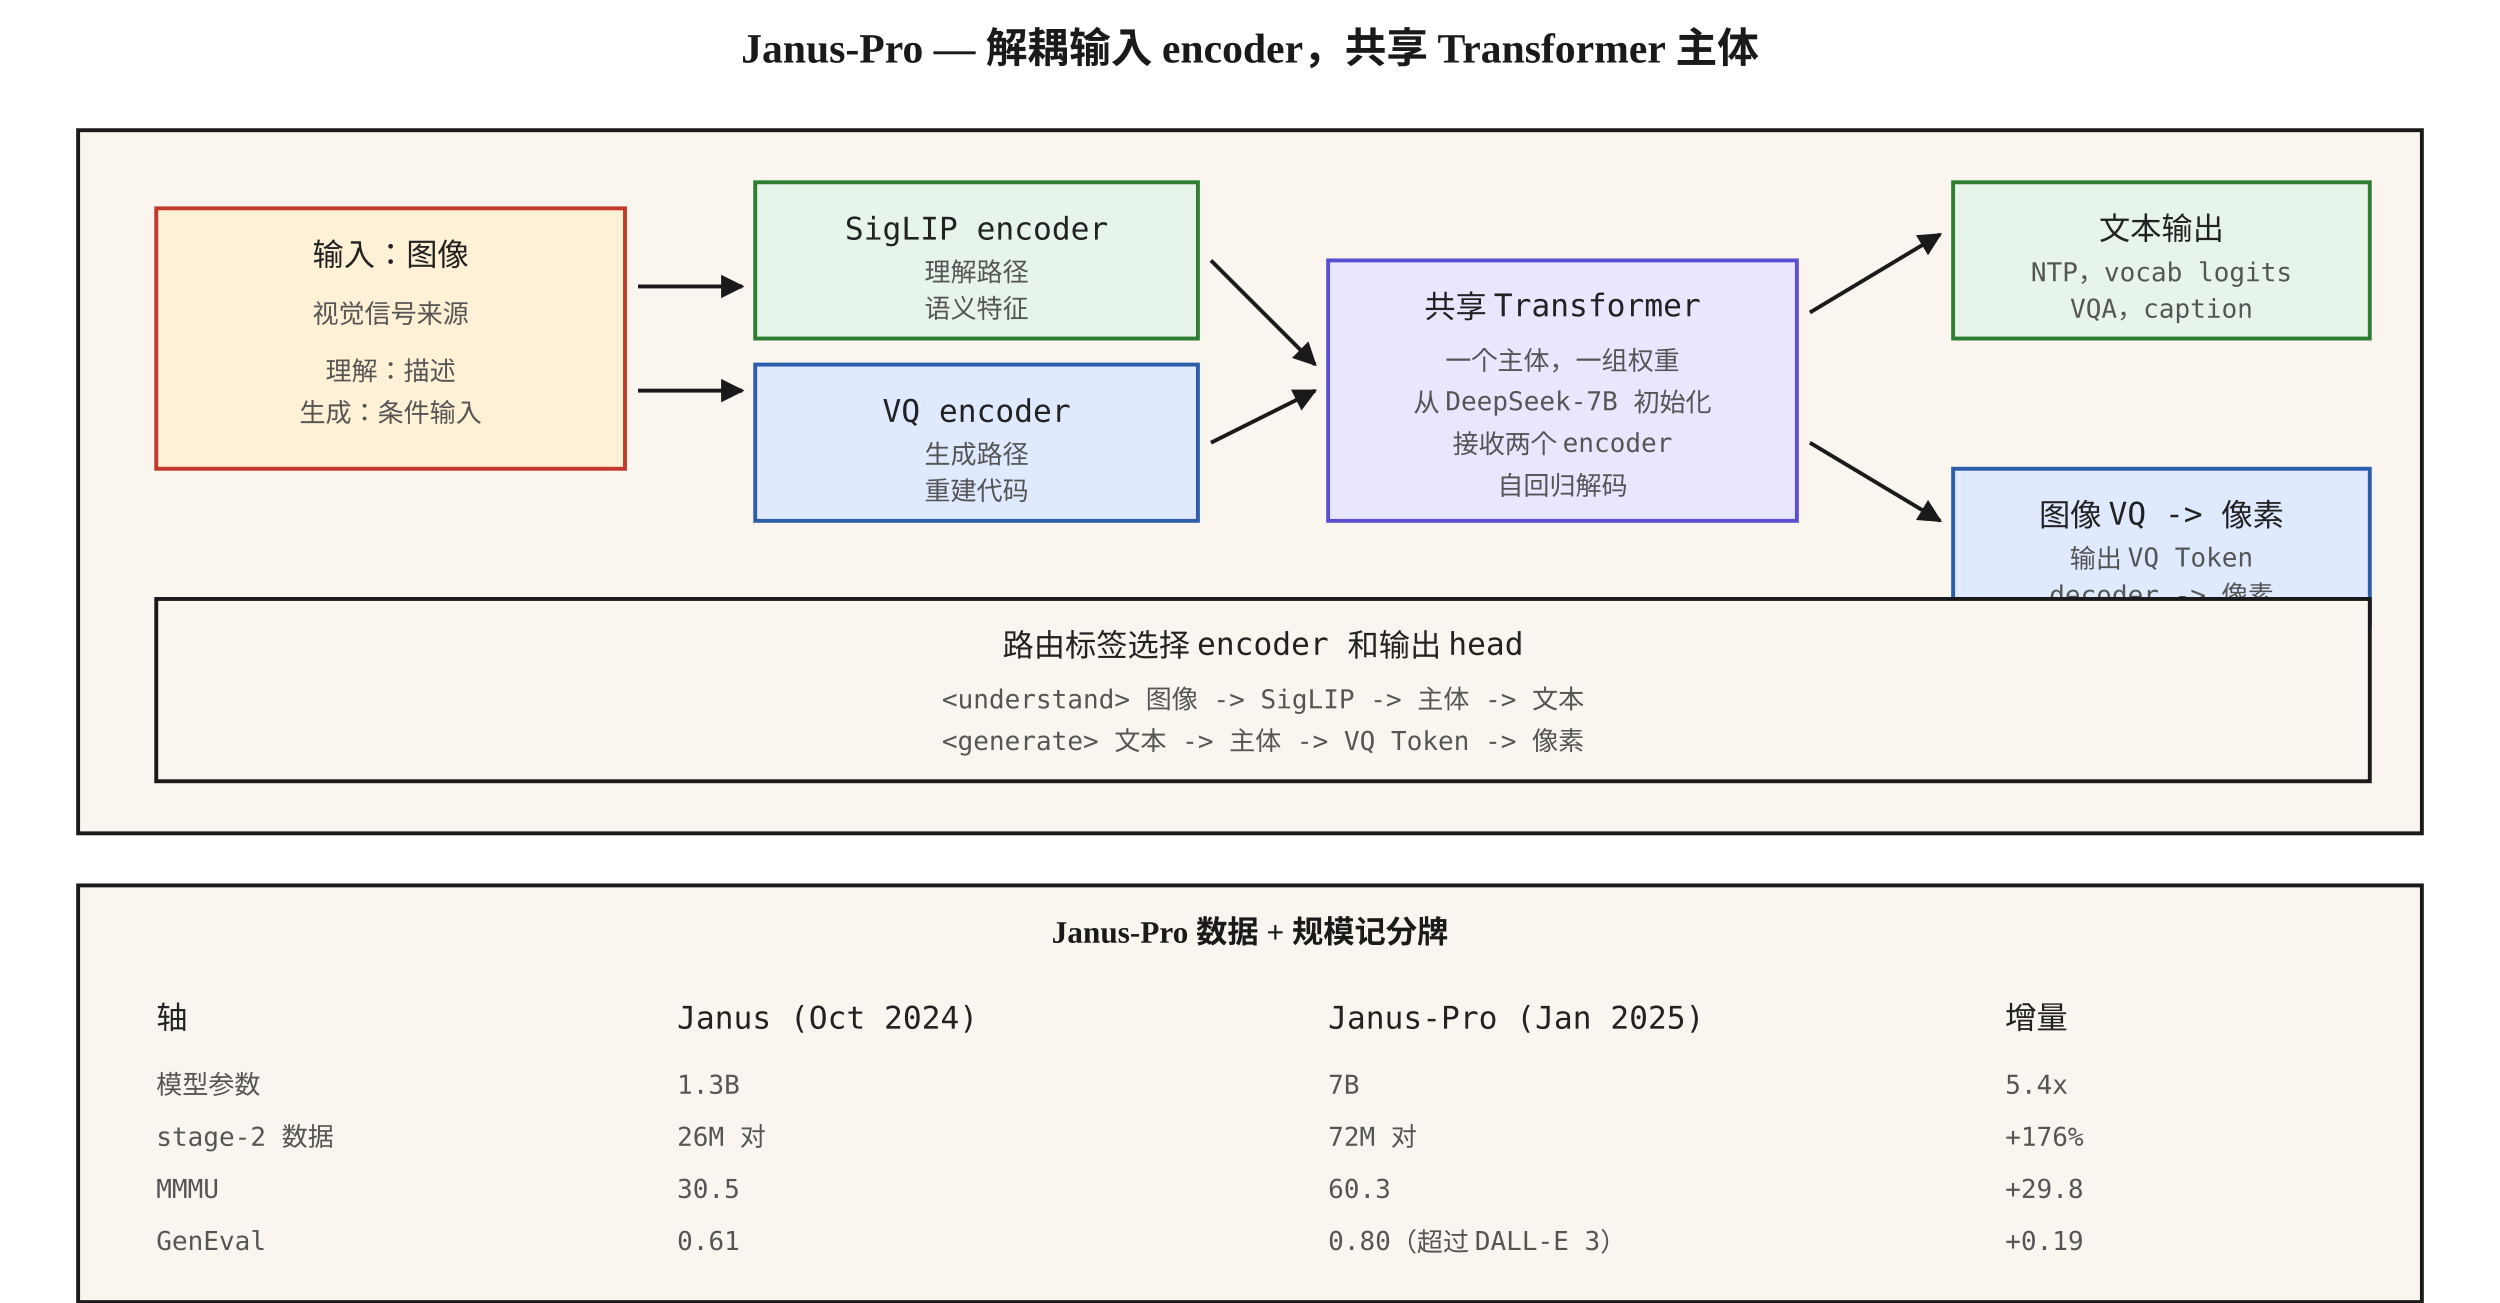
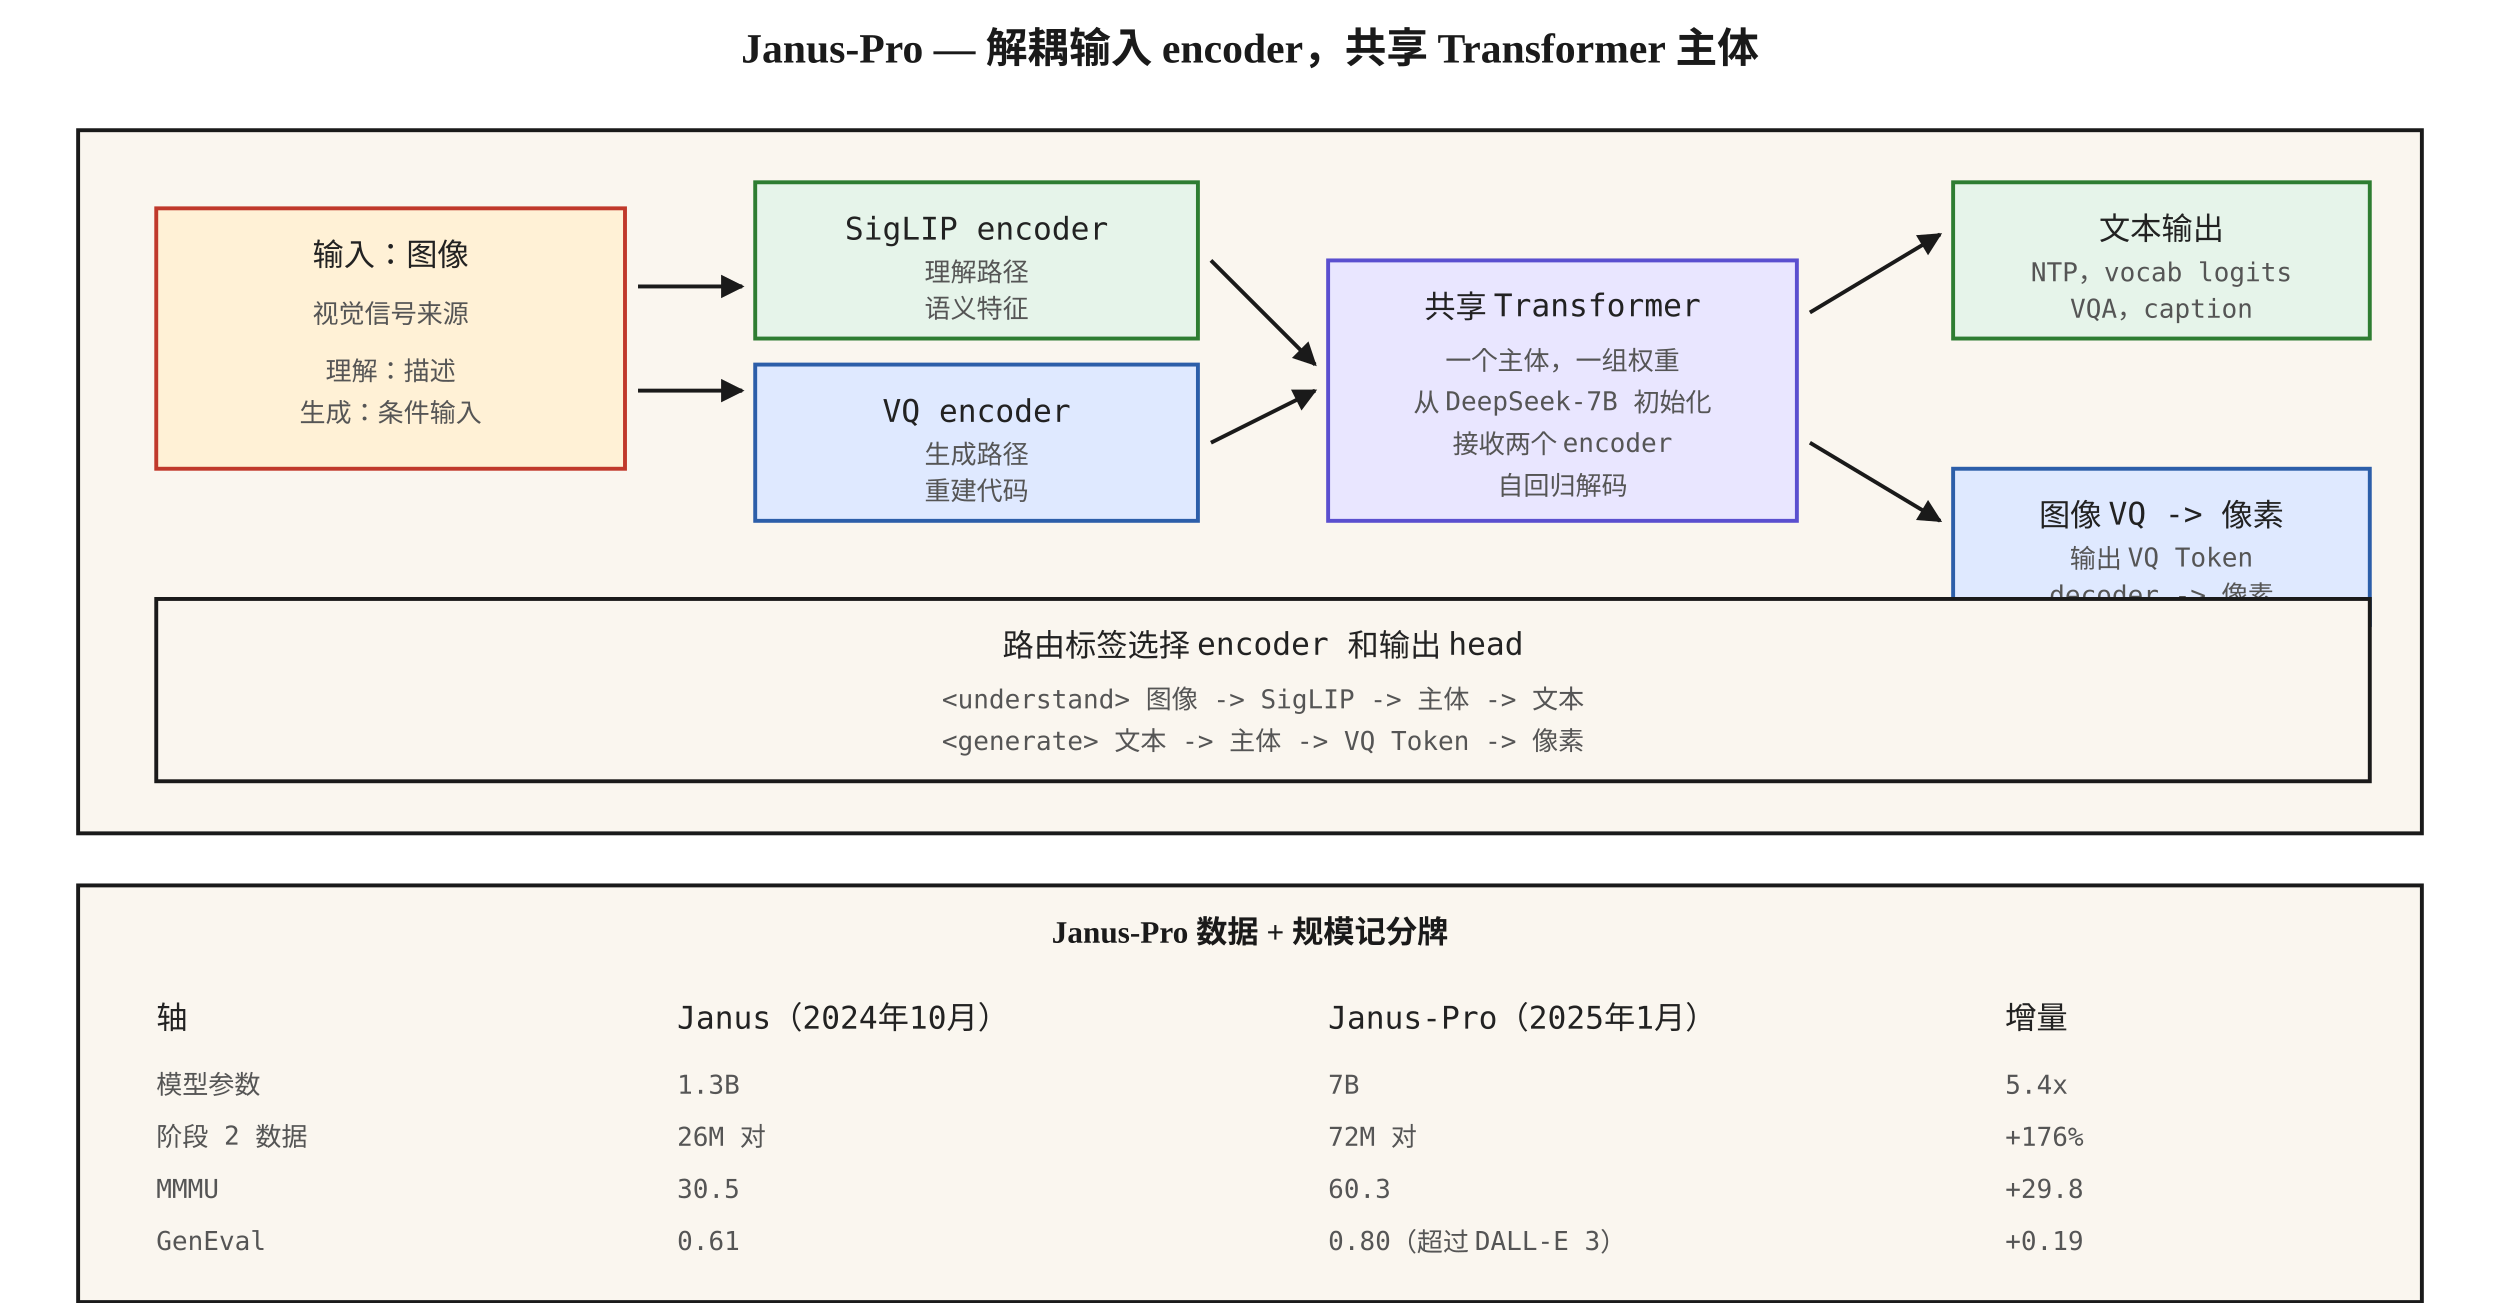
<svg xmlns="http://www.w3.org/2000/svg" viewBox="0 0 960 500" font-family="Georgia, 'Times New Roman', serif">
  <defs>
    <marker id="arrow" viewBox="0 0 10 10" refX="9" refY="5" markerWidth="6" markerHeight="6" orient="auto">
      <path d="M0,0 L10,5 L0,10 z" fill="#1a1a1a" />
    </marker>
    <style>
      .box { fill: #faf6ef; stroke: #1a1a1a; stroke-width: 1.5; }
      .hot { fill: #fff1d6; stroke: #c0392b; stroke-width: 1.5; }
      .cool { fill: #e6f4ea; stroke: #2e7d32; stroke-width: 1.5; }
      .cold { fill: #dfe9ff; stroke: #2c5ea9; stroke-width: 1.5; }
      .reg { fill: #e9e6ff; stroke: #5a4fcf; stroke-width: 1.5; }
      .step { font-size: 12px; font-family: 'Menlo', monospace; fill: #222; }
      .small { font-size: 10px; font-family: 'Menlo', monospace; fill: #555; }
      .caption { font-size: 11px; fill: #555; font-style: italic; }
      .title { font-size: 16px; font-weight: 700; fill: #1a1a1a; }
      .head { font-size: 12px; font-weight: 700; fill: #1a1a1a; }
    </style>
  </defs>
  <text x="480" y="24" text-anchor="middle" class="title">Janus-Pro — 解耦输入 encoder，共享 Transformer 主体</text>
  <rect x="30" y="50" width="900" height="270" class="box" />
  <rect x="60" y="80" width="180" height="100" class="hot" />
  <text x="150" y="102" text-anchor="middle" class="step">输入：图像</text>
  <text x="150" y="124" text-anchor="middle" class="small">视觉信号来源</text>
  <text x="150" y="146" text-anchor="middle" class="small">理解：描述</text>
  <text x="150" y="162" text-anchor="middle" class="small">生成：条件输入</text>
  <path d="M 245 110 L 285 110" stroke="#1a1a1a" stroke-width="1.5" marker-end="url(#arrow)" />
  <path d="M 245 150 L 285 150" stroke="#1a1a1a" stroke-width="1.5" marker-end="url(#arrow)" />
  <rect x="290" y="70" width="170" height="60" class="cool" />
  <text x="375" y="92" text-anchor="middle" class="step">SigLIP encoder</text>
  <text x="375" y="108" text-anchor="middle" class="small">理解路径</text>
  <text x="375" y="122" text-anchor="middle" class="small">语义特征</text>
  <rect x="290" y="140" width="170" height="60" class="cold" />
  <text x="375" y="162" text-anchor="middle" class="step">VQ encoder</text>
  <text x="375" y="178" text-anchor="middle" class="small">生成路径</text>
  <text x="375" y="192" text-anchor="middle" class="small">重建代码</text>
  <path d="M 465 100 L 505 140" stroke="#1a1a1a" stroke-width="1.5" marker-end="url(#arrow)" />
  <path d="M 465 170 L 505 150" stroke="#1a1a1a" stroke-width="1.5" marker-end="url(#arrow)" />
  <rect x="510" y="100" width="180" height="100" class="reg" />
  <text x="600" y="122" text-anchor="middle" class="step">共享 Transformer</text>
  <text x="600" y="142" text-anchor="middle" class="small">一个主体，一组权重</text>
  <text x="600" y="158" text-anchor="middle" class="small">从 DeepSeek-7B 初始化</text>
  <text x="600" y="174" text-anchor="middle" class="small">接收两个 encoder</text>
  <text x="600" y="190" text-anchor="middle" class="small">自回归解码</text>
  <path d="M 695 120 L 745 90" stroke="#1a1a1a" stroke-width="1.5" marker-end="url(#arrow)" />
  <path d="M 695 170 L 745 200" stroke="#1a1a1a" stroke-width="1.5" marker-end="url(#arrow)" />
  <rect x="750" y="70" width="160" height="60" class="cool" />
  <text x="830" y="92" text-anchor="middle" class="step">文本输出</text>
  <text x="830" y="108" text-anchor="middle" class="small">NTP，vocab logits</text>
  <text x="830" y="122" text-anchor="middle" class="small">VQA，caption</text>
  <rect x="750" y="180" width="160" height="60" class="cold" />
  <text x="830" y="202" text-anchor="middle" class="step">图像 VQ -&gt; 像素</text>
  <text x="830" y="218" text-anchor="middle" class="small">输出 VQ Token</text>
  <text x="830" y="232" text-anchor="middle" class="small">decoder -&gt; 像素</text>
  <rect x="60" y="230" width="850" height="70" class="box" />
  <text x="485" y="252" text-anchor="middle" class="step">路由标签选择 encoder 和输出 head</text>
  <text x="485" y="272" text-anchor="middle" class="small">&lt;understand&gt; 图像 -&gt; SigLIP -&gt; 主体 -&gt; 文本</text>
  <text x="485" y="288" text-anchor="middle" class="small">&lt;generate&gt; 文本 -&gt; 主体 -&gt; VQ Token -&gt; 像素</text>
  <rect x="30" y="340" width="900" height="160" class="box" />
  <text x="480" y="362" text-anchor="middle" class="head">Janus-Pro 数据 + 规模记分牌</text>
  <g transform="translate(60, 380)">
    <text x="0" y="15" class="step">轴</text>
-     <text x="200" y="15" class="step">Janus (Oct 2024)</text>
-     <text x="450" y="15" class="step">Janus-Pro (Jan 2025)</text>
+     <text x="200" y="15" class="step">Janus（2024年10月）</text>
+     <text x="450" y="15" class="step">Janus-Pro（2025年1月）</text>
    <text x="710" y="15" class="step">增量</text>
    <text x="0" y="40" class="small">模型参数</text>
    <text x="200" y="40" class="small">1.3B</text>
    <text x="450" y="40" class="small">7B</text>
    <text x="710" y="40" class="small">5.4x</text>
-     <text x="0" y="60" class="small">stage-2 数据</text>
+     <text x="0" y="60" class="small">阶段 2 数据</text>
    <text x="200" y="60" class="small">26M 对</text>
    <text x="450" y="60" class="small">72M 对</text>
    <text x="710" y="60" class="small">+176%</text>
    <text x="0" y="80" class="small">MMMU</text>
    <text x="200" y="80" class="small">30.5</text>
    <text x="450" y="80" class="small">60.3</text>
    <text x="710" y="80" class="small">+29.8</text>
    <text x="0" y="100" class="small">GenEval</text>
    <text x="200" y="100" class="small">0.61</text>
    <text x="450" y="100" class="small">0.80（超过 DALL-E 3）</text>
    <text x="710" y="100" class="small">+0.19</text>
  </g>
</svg>
